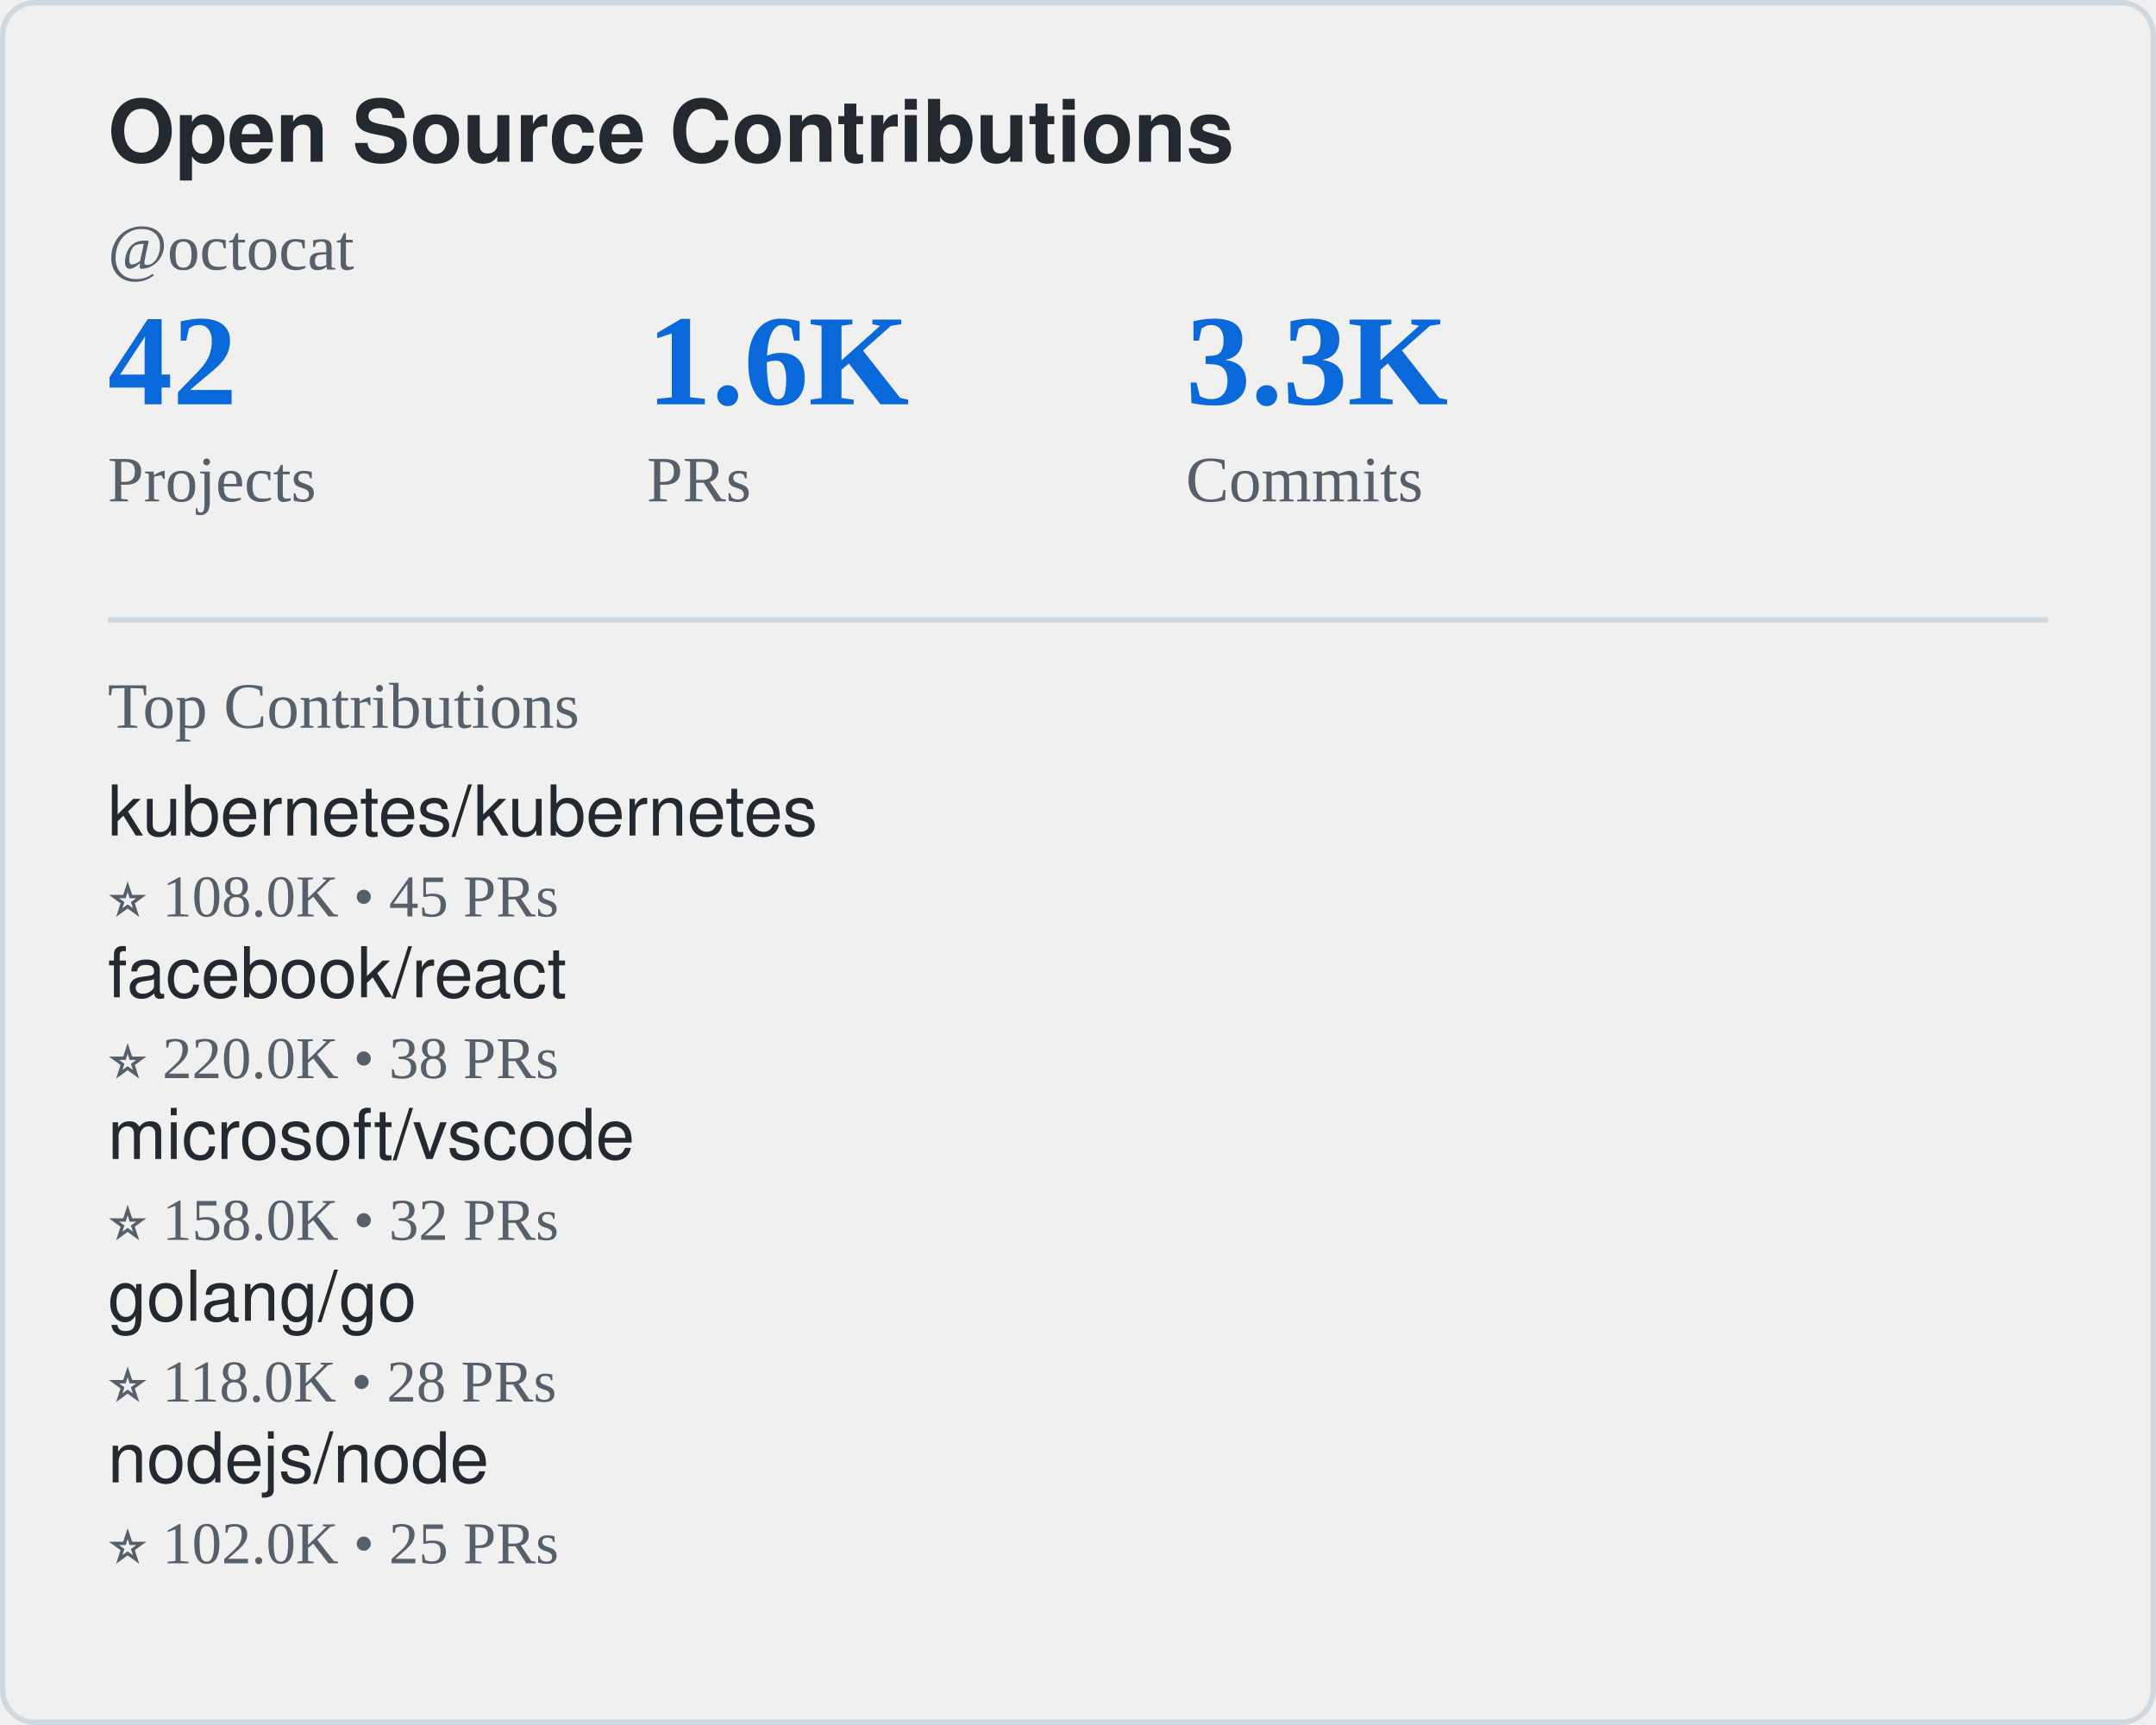
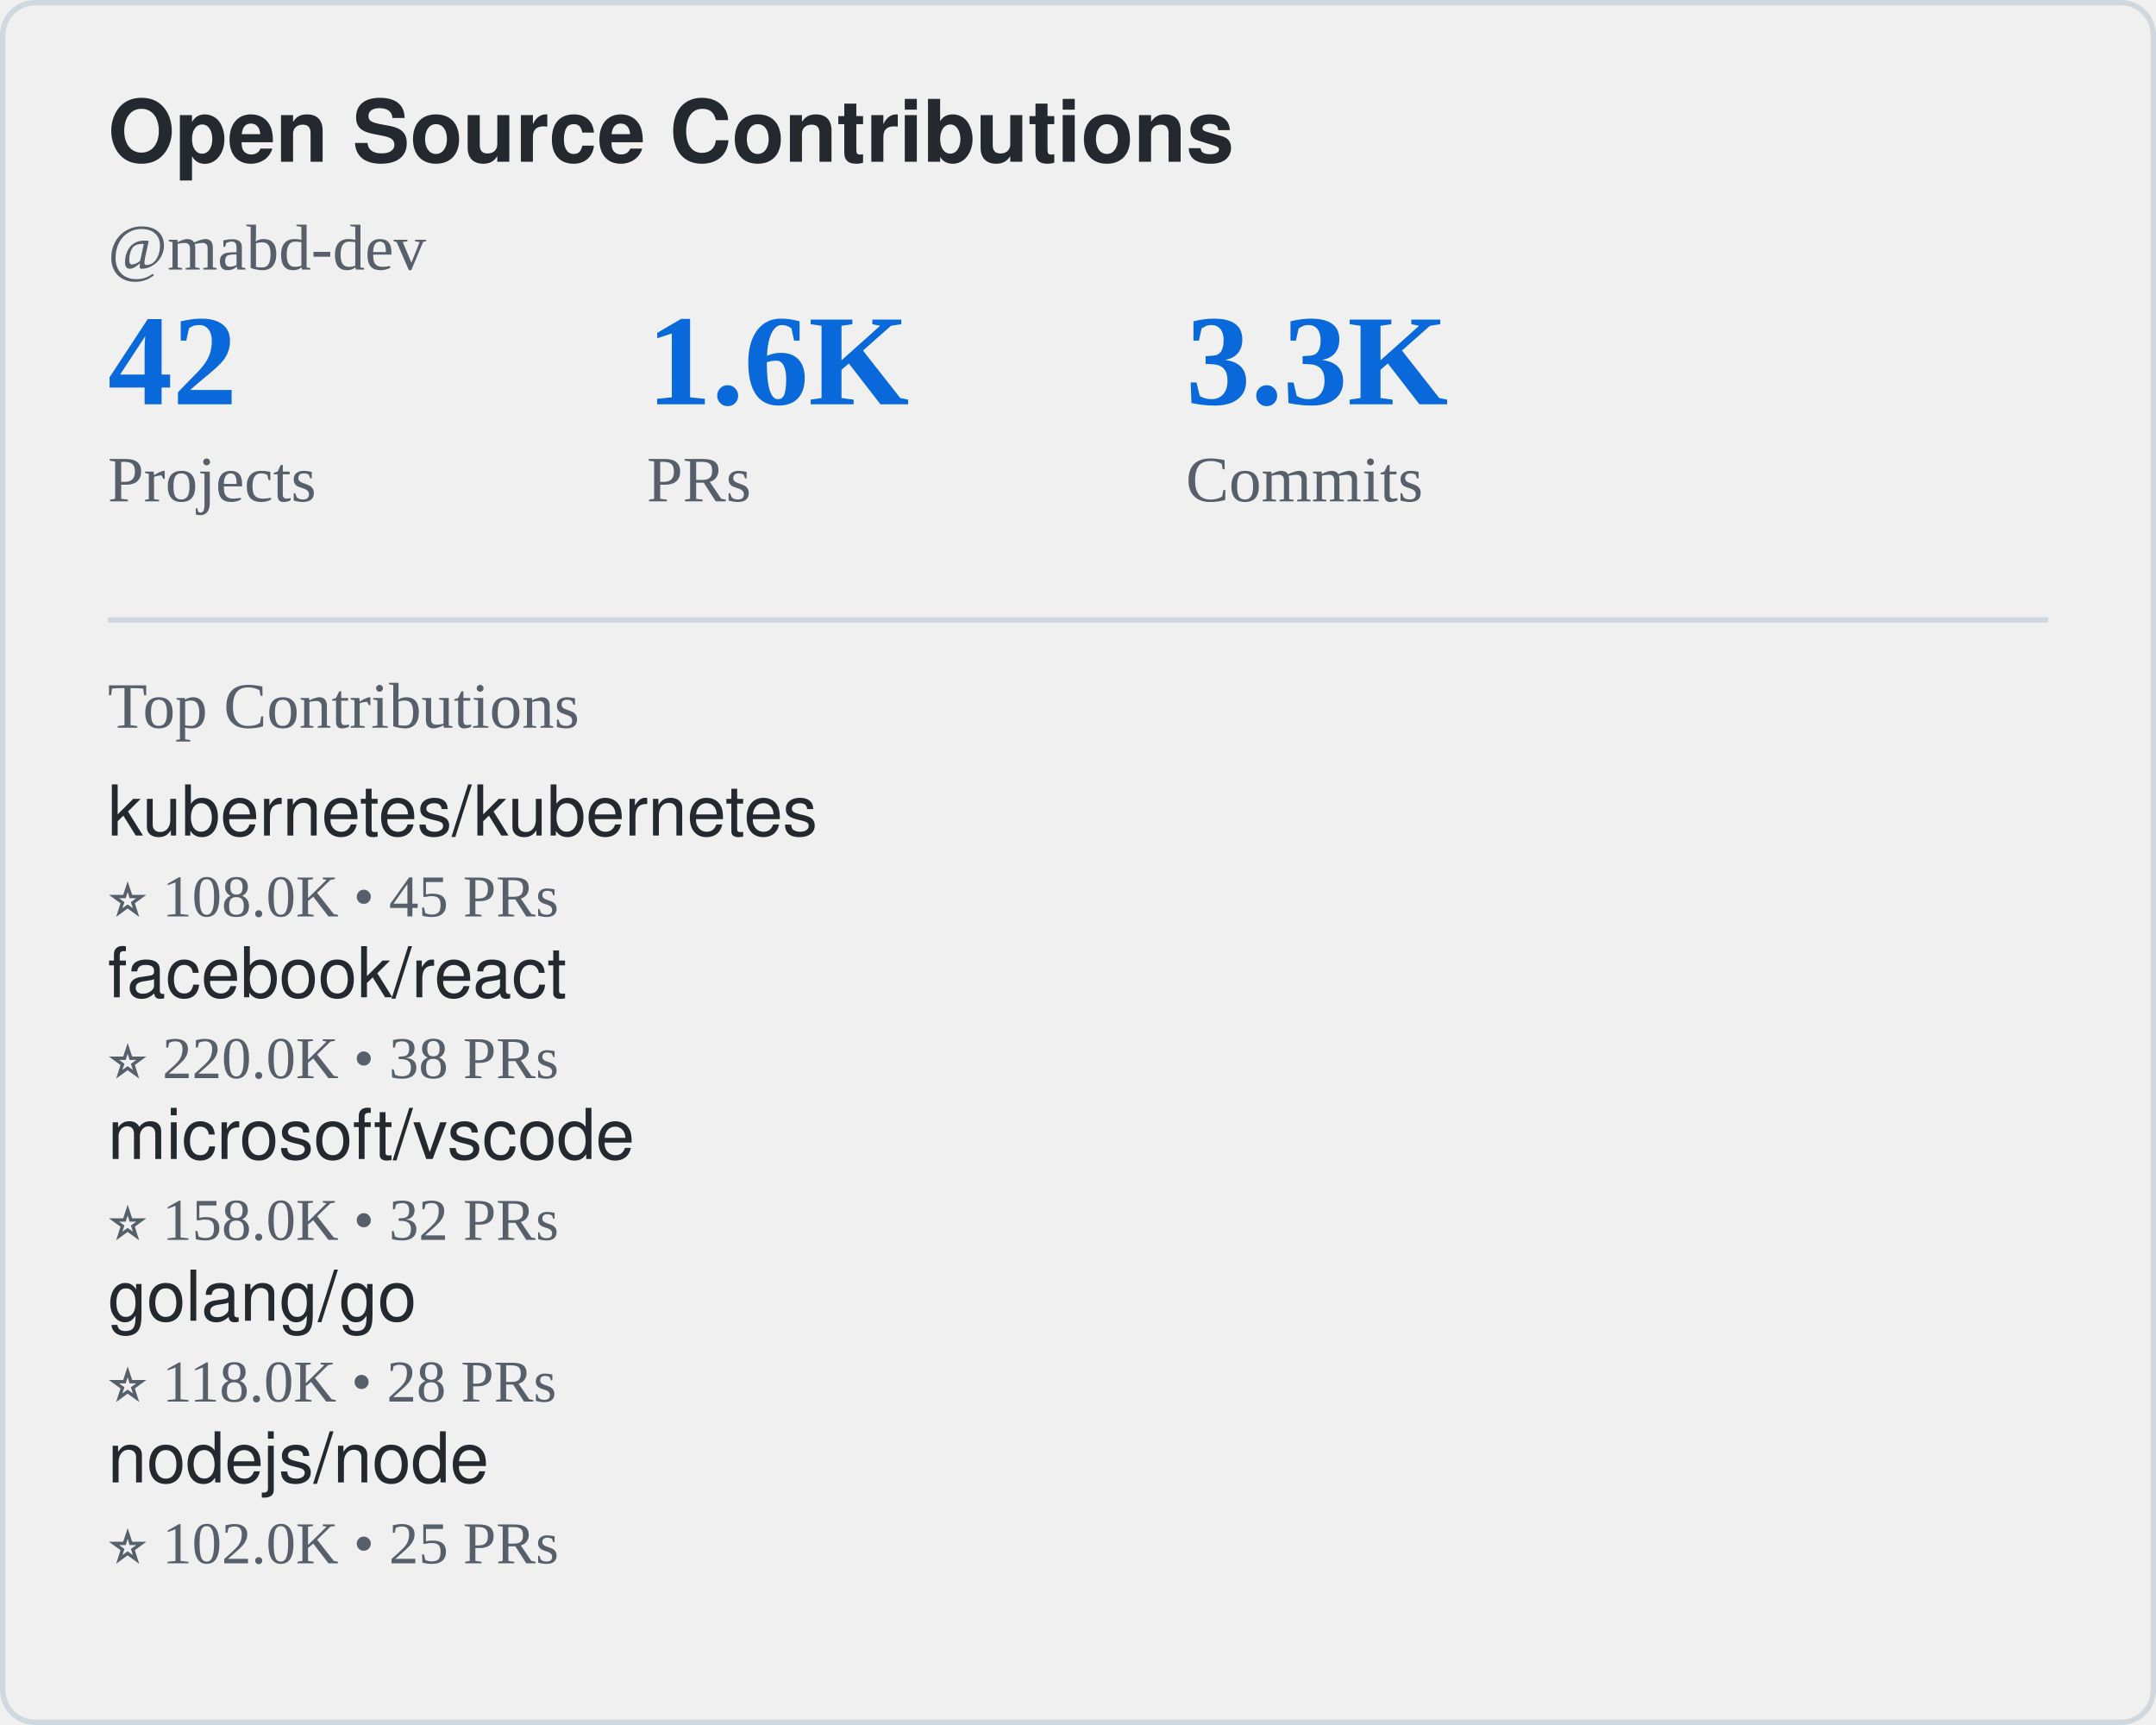
<svg xmlns="http://www.w3.org/2000/svg" width="400" height="320">
  <defs>
    <style>
      .bg { fill: #ffffff; }
      .border { stroke: #d0d7de; stroke-width: 1; fill: none; }
      .text { fill: #24292f; font-family: -apple-system, BlinkMacSystemFont, 'Segoe UI', Helvetica, Arial, sans-serif; }
      .title { font-size: 16px; font-weight: 600; }
      .value { font-size: 24px; font-weight: 700; fill: #0969da; }
      .label { font-size: 12px; fill: #57606a; }
      .repo-name { font-size: 13px; font-weight: 500; }
      .repo-stat { font-size: 11px; fill: #57606a; }
      .divider { stroke: #d0d7de; stroke-width: 1; }
    </style>
  </defs>
  <rect class="bg border" x="0.5" y="0.5" width="399" height="319" rx="6" />
  <text class="text title" x="20" y="30">Open Source Contributions</text>
-   <text class="label" x="20" y="50">@octocat</text>
+   <text class="label" x="20" y="50">@mabd-dev</text>
  <g transform="translate(20, 75)">
    <text class="value" x="0" y="0">42</text>
    <text class="label" x="0" y="18">Projects</text>
  </g>
  <g transform="translate(120, 75)">
    <text class="value" x="0" y="0">1.6K</text>
    <text class="label" x="0" y="18">PRs</text>
  </g>
  <g transform="translate(220, 75)">
    <text class="value" x="0" y="0">3.3K</text>
    <text class="label" x="0" y="18">Commits</text>
  </g>
  <line class="divider" x1="20" y1="115" x2="380" y2="115" />
  <text class="label" x="20" y="135">Top Contributions</text>
  <g transform="translate(20, 155)">
    <text class="text repo-name" x="0" y="0">kubernetes/kubernetes</text>
    <text class="repo-stat" x="0" y="15">⭐ 108.0K  •  45 PRs</text>
  </g>
  <g transform="translate(20, 185)">
    <text class="text repo-name" x="0" y="0">facebook/react</text>
    <text class="repo-stat" x="0" y="15">⭐ 220.0K  •  38 PRs</text>
  </g>
  <g transform="translate(20, 215)">
    <text class="text repo-name" x="0" y="0">microsoft/vscode</text>
    <text class="repo-stat" x="0" y="15">⭐ 158.0K  •  32 PRs</text>
  </g>
  <g transform="translate(20, 245)">
    <text class="text repo-name" x="0" y="0">golang/go</text>
    <text class="repo-stat" x="0" y="15">⭐ 118.0K  •  28 PRs</text>
  </g>
  <g transform="translate(20, 275)">
    <text class="text repo-name" x="0" y="0">nodejs/node</text>
    <text class="repo-stat" x="0" y="15">⭐ 102.0K  •  25 PRs</text>
  </g>
</svg>
